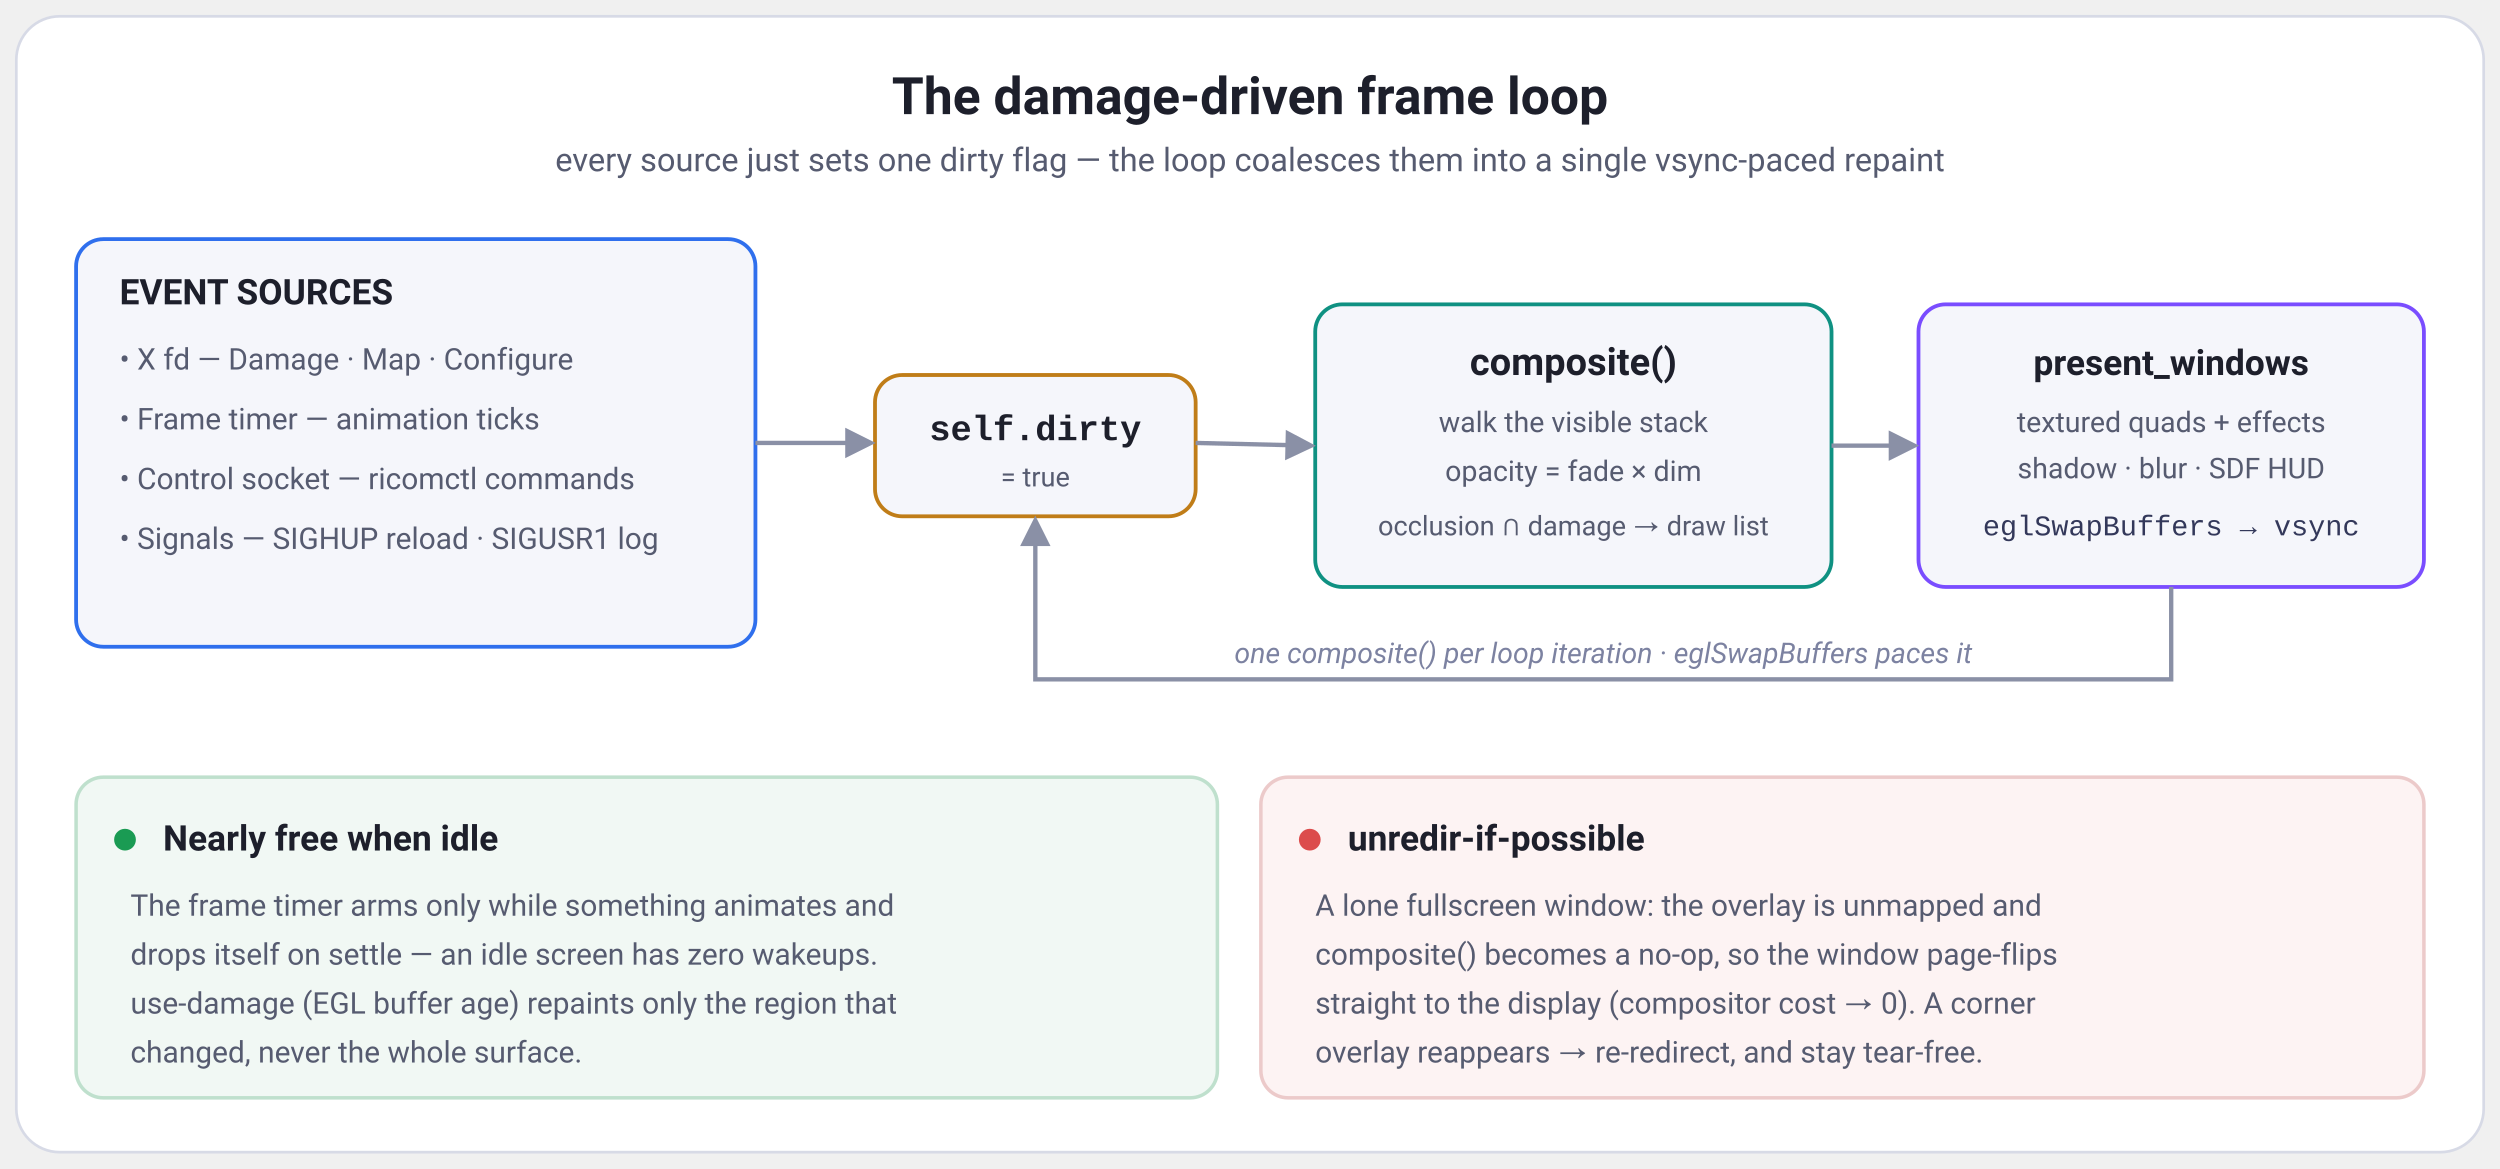
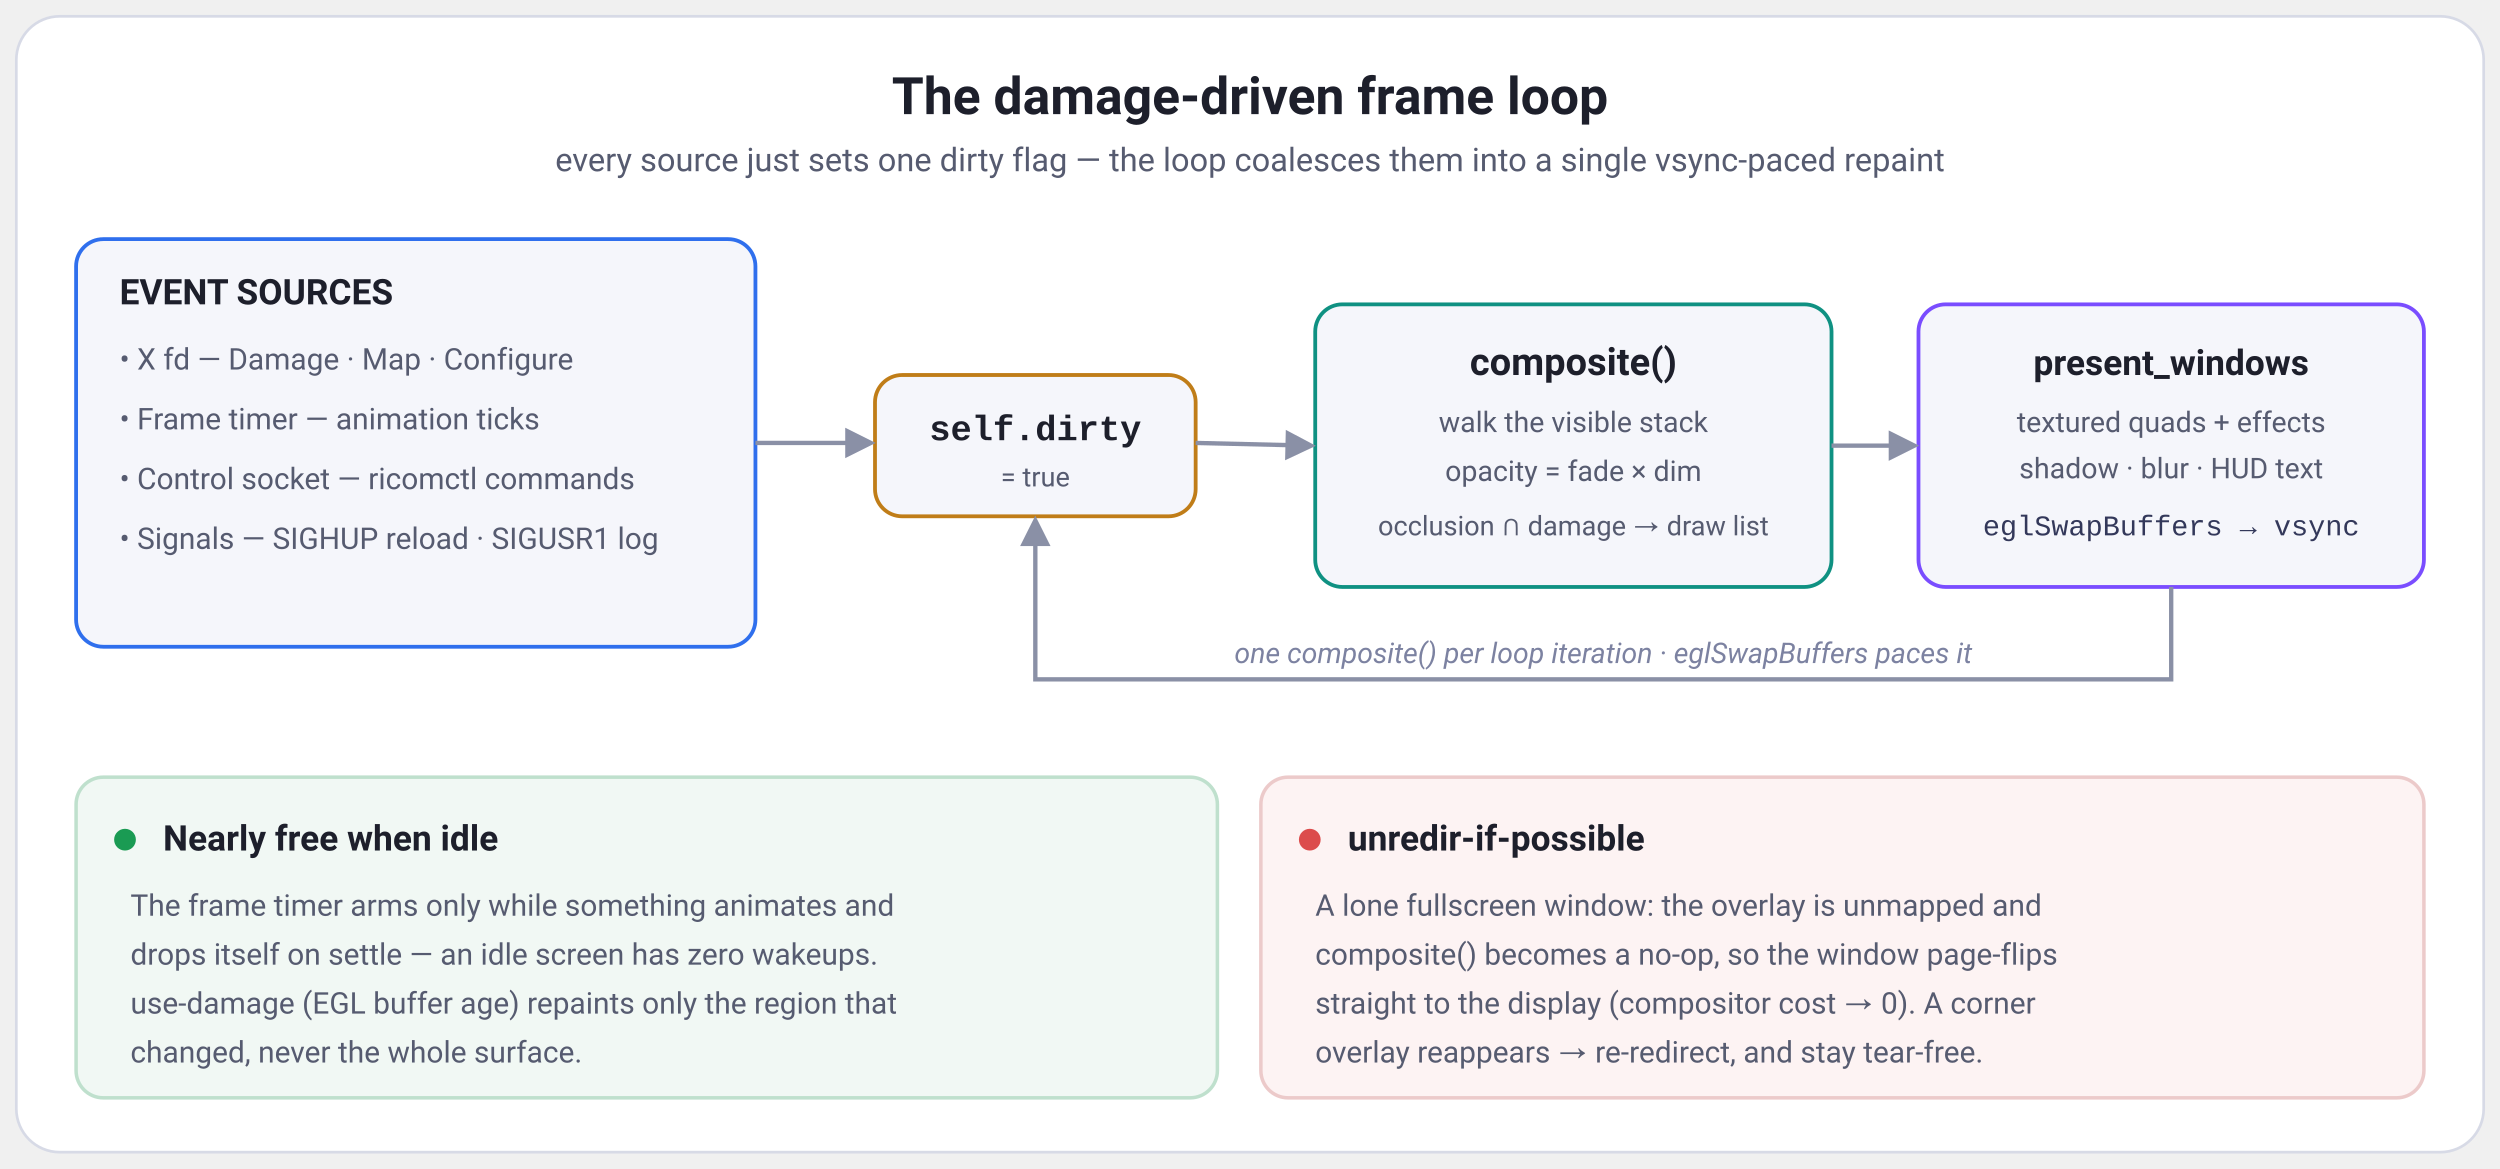
<svg xmlns="http://www.w3.org/2000/svg" viewBox="0 0 920 430" width="920" role="img" aria-label="The damage-driven frame loop: every event source sets one dirty flag; the loop coalesces them into a single vsync-paced composite and present. Idle costs nothing; a lone fullscreen window bypasses the compositor.">
  <style>
    text { font-family: -apple-system, BlinkMacSystemFont, 'Segoe UI', Roboto, Helvetica, Arial, sans-serif; }
    .mono { font-family: ui-monospace, SFMono-Regular, Menlo, Consolas, 'Liberation Mono', monospace; }
    .t    { fill: #1d1f2b; }
    .m    { fill: #565b70; }
    .code { fill: #33385a; }
    .tag  { fill: #7c82a1; font-style: italic; }
    .box  { fill: #f5f6fb; }
  </style>
  <defs>
    <marker id="arw2" viewBox="0 0 10 10" refX="8" refY="5" markerWidth="7" markerHeight="7" orient="auto-start-reverse">
      <path d="M0,0 L10,5 L0,10 z" fill="#8a90a6" />
    </marker>
  </defs>
  <rect x="6" y="6" width="908" height="418" rx="16" fill="#ffffff" stroke="#d7dae6" />
  <text x="460" y="42" class="t" font-size="19" font-weight="700" text-anchor="middle">The damage-driven frame loop</text>
  <text x="460" y="63" class="m" font-size="12" text-anchor="middle">every source just sets one dirty flag — the loop coalesces them into a single vsync-paced repaint</text>
  <rect class="box" x="28" y="88" width="250" height="150" rx="10" stroke="#2f6fed" stroke-width="1.4" />
  <text x="44" y="112" class="t" font-size="13" font-weight="700">EVENT SOURCES</text>
  <text x="44" y="136" class="m" font-size="11">• X fd — Damage · Map · Configure</text>
  <text x="44" y="158" class="m" font-size="11">• Frame timer — animation ticks</text>
  <text x="44" y="180" class="m" font-size="11">• Control socket — ricomctl commands</text>
  <text x="44" y="202" class="m" font-size="11">• Signals — SIGHUP reload · SIGUSR1 log</text>
  <rect class="box" x="322" y="138" width="118" height="52" rx="10" stroke="#c07d18" stroke-width="1.4" />
  <text x="381" y="162" class="t mono" font-size="13" font-weight="600" text-anchor="middle">self.dirty</text>
  <text x="381" y="179" class="m" font-size="10" text-anchor="middle">= true</text>
  <rect class="box" x="484" y="112" width="190" height="104" rx="10" stroke="#0f9182" stroke-width="1.4" />
  <text x="579" y="138" class="t" font-size="14" font-weight="600" text-anchor="middle">composite()</text>
  <text x="579" y="159" class="m" font-size="10.5" text-anchor="middle">walk the visible stack</text>
  <text x="579" y="177" class="m" font-size="10.5" text-anchor="middle">opacity = fade × dim</text>
  <text x="579" y="197" class="m" font-size="10" text-anchor="middle">occlusion ∩ damage → draw list</text>
  <rect class="box" x="706" y="112" width="186" height="104" rx="10" stroke="#7a4dff" stroke-width="1.4" />
  <text x="799" y="138" class="t" font-size="13" font-weight="600" text-anchor="middle">present_windows</text>
  <text x="799" y="159" class="m" font-size="10.5" text-anchor="middle">textured quads + effects</text>
-   <text x="799" y="176" class="m" font-size="10.5" text-anchor="middle">shadow · blur · SDF HUD</text>
+   <text x="799" y="176" class="m" font-size="10.5" text-anchor="middle">shadow · blur · HUD text</text>
  <text x="799" y="197" class="code mono" font-size="10.5" text-anchor="middle">eglSwapBuffers → vsync</text>
  <line x1="278" y1="163" x2="320" y2="163" stroke="#8a90a6" stroke-width="1.6" marker-end="url(#arw2)" />
  <line x1="440" y1="163" x2="482" y2="164" stroke="#8a90a6" stroke-width="1.6" marker-end="url(#arw2)" />
  <line x1="674" y1="164" x2="704" y2="164" stroke="#8a90a6" stroke-width="1.6" marker-end="url(#arw2)" />
  <path d="M799,216 L799,250 L381,250 L381,192" fill="none" stroke="#8a90a6" stroke-width="1.6" marker-end="url(#arw2)" />
  <text x="590" y="244" class="tag" font-size="10.5" text-anchor="middle">one composite() per loop iteration · eglSwapBuffers paces it</text>
  <rect x="28" y="286" width="420" height="118" rx="10" fill="#f1f8f4" stroke="#bfe0cd" stroke-width="1.3" />
  <circle cx="46" cy="309" r="4" fill="#1a9b53" />
  <text x="60" y="313" class="t" font-size="13" font-weight="700">Nearly free when idle</text>
  <text x="48" y="337" class="m" font-size="11">The frame timer arms only while something animates and</text>
  <text x="48" y="355" class="m" font-size="11">drops itself on settle — an idle screen has zero wakeups.</text>
  <text x="48" y="373" class="m" font-size="11">use-damage (EGL buffer age) repaints only the region that</text>
  <text x="48" y="391" class="m" font-size="11">changed, never the whole surface.</text>
  <rect x="464" y="286" width="428" height="118" rx="10" fill="#fdf3f3" stroke="#eccaca" stroke-width="1.3" />
  <circle cx="482" cy="309" r="4" fill="#dc4c4c" />
  <text x="496" y="313" class="t" font-size="13" font-weight="700">unredir-if-possible</text>
  <text x="484" y="337" class="m" font-size="11">A lone fullscreen window: the overlay is unmapped and</text>
  <text x="484" y="355" class="m" font-size="11">composite() becomes a no-op, so the window page-flips</text>
  <text x="484" y="373" class="m" font-size="11">straight to the display (compositor cost → 0). A corner</text>
  <text x="484" y="391" class="m" font-size="11">overlay reappears → re-redirect, and stay tear-free.</text>
</svg>
